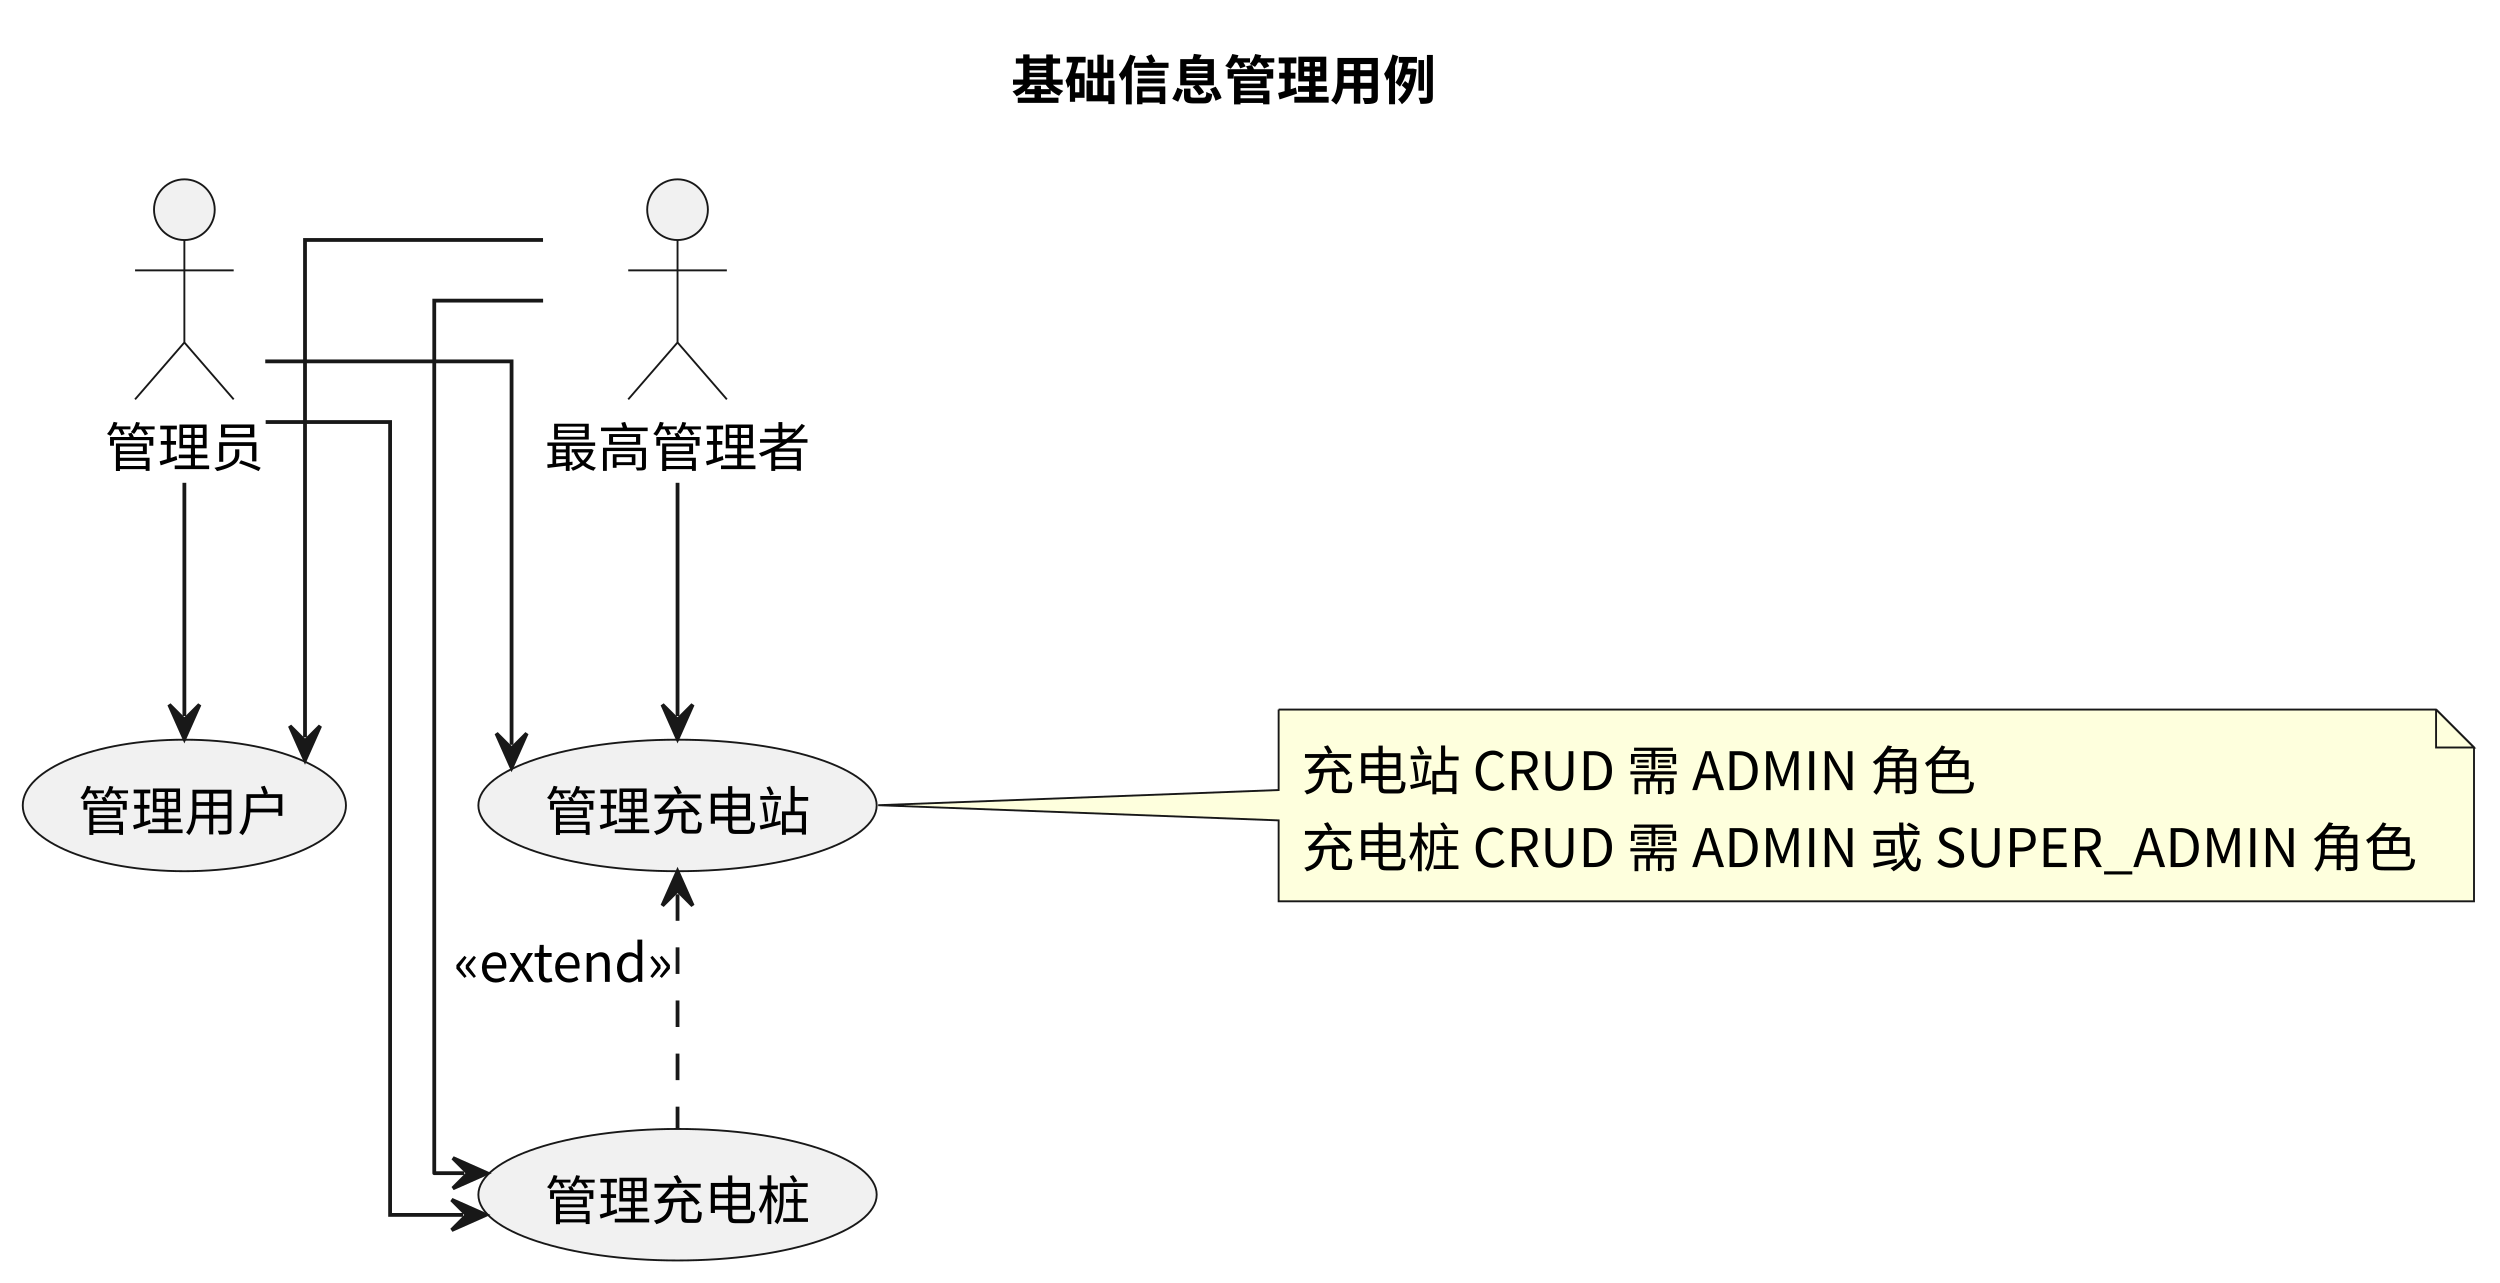
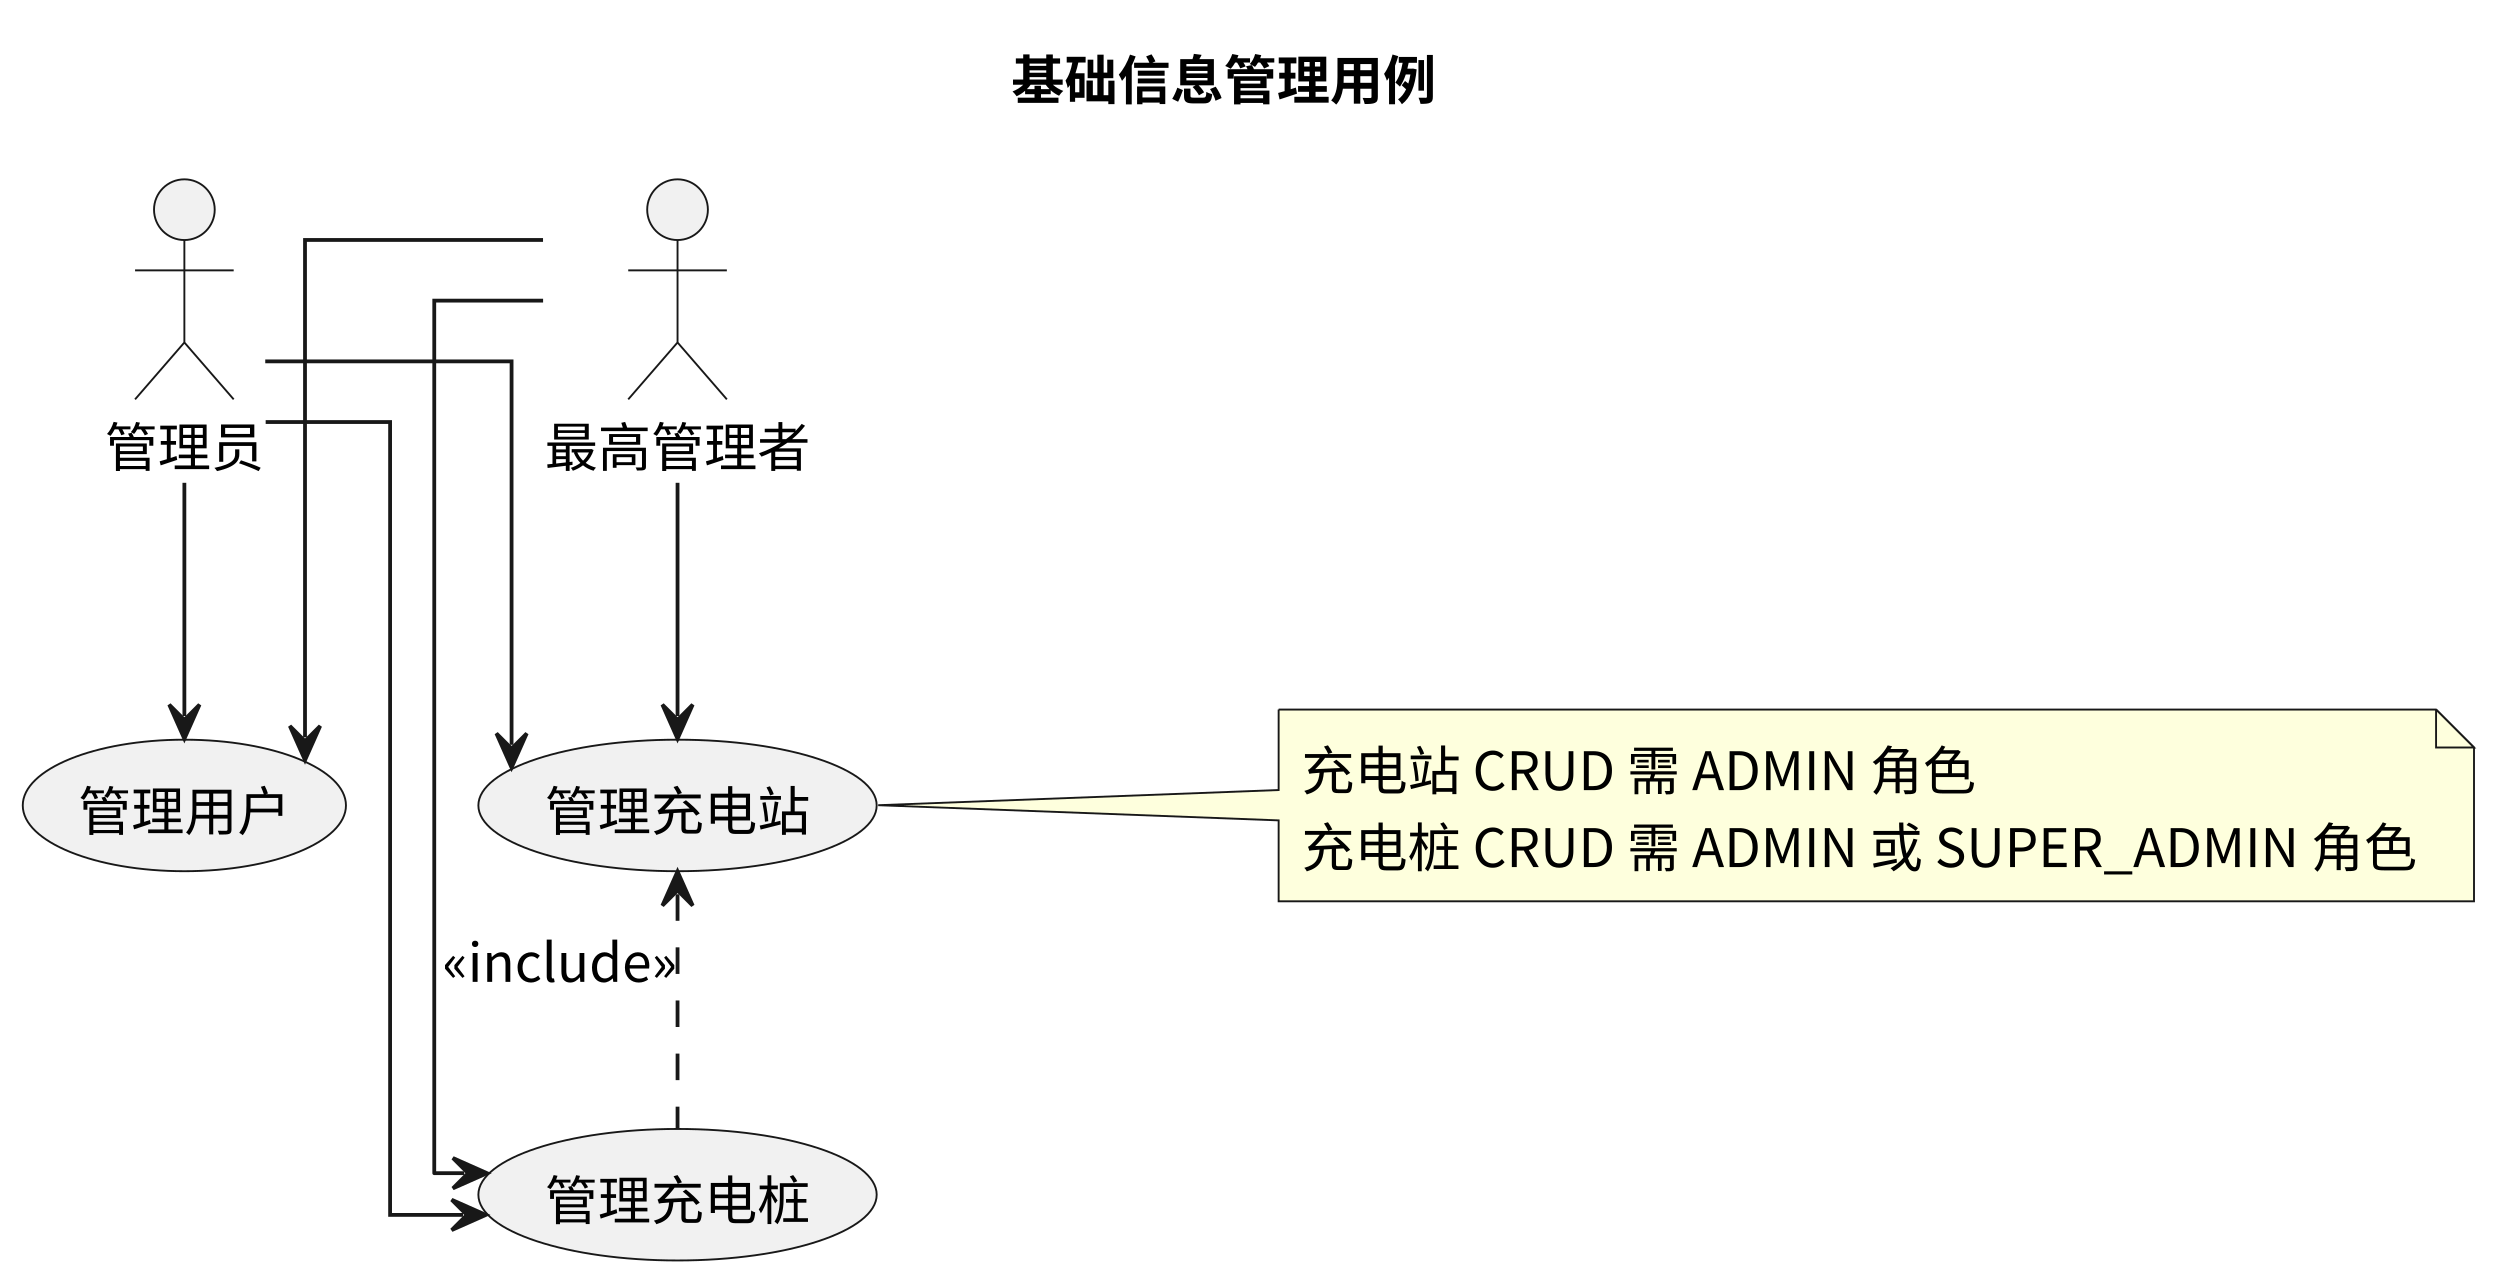
<svg xmlns="http://www.w3.org/2000/svg" contentStyleType="text/css" data-diagram-type="DESCRIPTION" height="338px" preserveAspectRatio="none" style="width:659px;height:338px;background:#FFFFFF;" version="1.1" viewBox="0 0 659 338" width="659px" zoomAndPan="magnify">
  <defs />
  <g>
    <g class="title" data-source-line="3">
      <text fill="#000000" font-family="Noto Sans CJK SC" font-size="14" font-weight="bold" lengthAdjust="spacing" textLength="111.999" x="266.574" y="26.24">基础信息管理用例</text>
    </g>
    <g class="entity" data-entity="A" data-source-line="6" data-uid="ent0002" id="entity_A">
      <ellipse cx="48.6" cy="55.272" fill="#F1F1F1" rx="8" ry="8" style="stroke:#181818;stroke-width:0.5;" />
      <path d="M48.6,63.272 L48.6,90.272 M35.6,71.272 L61.6,71.272 M48.6,90.272 L35.6,105.272 M48.6,90.272 L61.6,105.272" fill="none" style="stroke:#181818;stroke-width:0.5;" />
      <text fill="#000000" font-family="Noto Sans CJK SC" font-size="14" lengthAdjust="spacing" textLength="42" x="27.6" y="123.012">管理员</text>
    </g>
    <g class="entity" data-entity="SA" data-source-line="7" data-uid="ent0003" id="entity_SA">
      <ellipse cx="178.6" cy="55.272" fill="#F1F1F1" rx="8" ry="8" style="stroke:#181818;stroke-width:0.5;" />
      <path d="M178.6,63.272 L178.6,90.272 M165.6,71.272 L191.6,71.272 M178.6,90.272 L165.6,105.272 M178.6,90.272 L191.6,105.272" fill="none" style="stroke:#181818;stroke-width:0.5;" />
      <text fill="#000000" font-family="Noto Sans CJK SC" font-size="14" lengthAdjust="spacing" textLength="70" x="143.6" y="123.012">最高管理者</text>
    </g>
    <g class="entity" data-entity="....." data-source-line="9" data-uid="ent0004" id="entity_.....">
      <ellipse cx="178.597" cy="212.316" fill="#F1F1F1" rx="52.497" ry="17.334" style="stroke:#181818;stroke-width:0.5;" />
      <text fill="#000000" font-family="Noto Sans CJK SC" font-size="14" lengthAdjust="spacing" textLength="70" x="143.597" y="218.952">管理充电站</text>
    </g>
    <g class="entity" data-entity="....." data-source-line="10" data-uid="ent0005" id="entity_.....">
      <ellipse cx="178.597" cy="314.926" fill="#F1F1F1" rx="52.497" ry="17.334" style="stroke:#181818;stroke-width:0.5;" />
      <text fill="#000000" font-family="Noto Sans CJK SC" font-size="14" lengthAdjust="spacing" textLength="70" x="143.597" y="321.562">管理充电桩</text>
    </g>
    <g class="entity" data-entity="...." data-source-line="11" data-uid="ent0006" id="entity_....">
      <ellipse cx="48.598" cy="212.316" fill="#F1F1F1" rx="42.598" ry="17.334" style="stroke:#181818;stroke-width:0.5;" />
      <text fill="#000000" font-family="Noto Sans CJK SC" font-size="14" lengthAdjust="spacing" textLength="56" x="20.598" y="218.952">管理用户</text>
    </g>
    <g class="entity" data-entity="GMN14" data-source-line="22" data-uid="ent0015" id="entity_GMN14">
      <path d="M337.05,187.042 L337.05,208.252 L231.49,212.252 L337.05,216.252 L337.05,237.586 A0,0 0 0 0 337.05,237.586 L652.147,237.586 A0,0 0 0 0 652.147,237.586 L652.147,197.042 L642.147,187.042 L337.05,187.042 A0,0 0 0 0 337.05,187.042" fill="#FEFFDD" style="stroke:#181818;stroke-width:0.5;" />
      <path d="M642.147,187.042 L642.147,197.042 L652.147,197.042 L642.147,187.042" fill="#FEFFDD" style="stroke:#181818;stroke-width:0.5;" />
      <text fill="#000000" font-family="Noto Sans CJK SC" font-size="14" lengthAdjust="spacing" textLength="177.827" x="343.05" y="208.282">充电站 CRUD 需 ADMIN 角色</text>
      <text fill="#000000" font-family="Noto Sans CJK SC" font-size="14" lengthAdjust="spacing" textLength="294.097" x="343.05" y="228.554">充电桩 CRUD 需 ADMIN 或 SUPER_ADMIN 角色</text>
    </g>
    <g class="link" data-entity-1="A" data-entity-2="....." data-source-line="13" data-uid="lnk7" id="link_A_.....">
      <path d="M69.92,95.252 C95.46,95.252 134.85,95.252 134.85,95.252 C134.85,95.252 134.85,168.022 134.85,196.332" fill="none" id="A-to-管理充电站" style="stroke:#181818;stroke-width:1;" />
      <polygon fill="#181818" points="134.85,202.332,138.85,193.332,134.85,197.332,130.85,193.332,134.85,202.332" style="stroke:#181818;stroke-width:1;" />
    </g>
    <g class="link" data-entity-1="A" data-entity-2="....." data-source-line="14" data-uid="lnk8" id="link_A_.....">
      <path d="M70.03,111.252 C85.19,111.252 102.83,111.252 102.83,111.252 C102.83,111.252 102.83,320.252 102.83,320.252 C102.83,320.252 108.16,320.252 122.06,320.252" fill="none" id="A-to-管理充电桩" style="stroke:#181818;stroke-width:1;" />
      <polygon fill="#181818" points="128.06,320.252,119.06,316.252,123.06,320.252,119.06,324.252,128.06,320.252" style="stroke:#181818;stroke-width:1;" />
    </g>
    <g class="link" data-entity-1="A" data-entity-2="...." data-source-line="15" data-uid="lnk9" id="link_A_....">
      <path d="M48.6,127.272 C48.6,150.042 48.6,171.332 48.6,188.742" fill="none" id="A-to-管理用户" style="stroke:#181818;stroke-width:1;" />
      <polygon fill="#181818" points="48.6,194.742,52.6,185.742,48.6,189.742,44.6,185.742,48.6,194.742" style="stroke:#181818;stroke-width:1;" />
    </g>
    <g class="link" data-entity-1="SA" data-entity-2="....." data-source-line="16" data-uid="lnk10" id="link_SA_.....">
      <path d="M178.6,127.272 C178.6,150.042 178.6,171.332 178.6,188.742" fill="none" id="SA-to-管理充电站" style="stroke:#181818;stroke-width:1;" />
      <polygon fill="#181818" points="178.6,194.742,182.6,185.742,178.6,189.742,174.6,185.742,178.6,194.742" style="stroke:#181818;stroke-width:1;" />
    </g>
    <g class="link" data-entity-1="SA" data-entity-2="....." data-source-line="17" data-uid="lnk11" id="link_SA_.....">
      <path d="M143.16,79.252 C128.32,79.252 114.47,79.252 114.47,79.252 C114.47,79.252 114.47,309.252 114.47,309.252 C114.47,309.252 114.27,309.252 122.38,309.252" fill="none" id="SA-to-管理充电桩" style="stroke:#181818;stroke-width:1;" />
      <polygon fill="#181818" points="128.38,309.252,119.38,305.252,123.38,309.252,119.38,313.252,128.38,309.252" style="stroke:#181818;stroke-width:1;" />
    </g>
    <g class="link" data-entity-1="SA" data-entity-2="...." data-source-line="18" data-uid="lnk12" id="link_SA_....">
      <path d="M143.14,63.252 C115.02,63.252 80.4,63.252 80.4,63.252 C80.4,63.252 80.4,158.992 80.4,194.362" fill="none" id="SA-to-管理用户" style="stroke:#181818;stroke-width:1;" />
      <polygon fill="#181818" points="80.4,200.362,84.4,191.362,80.4,195.362,76.4,191.362,80.4,200.362" style="stroke:#181818;stroke-width:1;" />
    </g>
    <g class="link" data-entity-1="....." data-entity-2="....." data-source-line="20" data-uid="lnk13" id="link_....._.....">
      <path d="M178.6,235.722 C178.6,254.582 178.6,278.522 178.6,297.422" fill="none" id="管理充电站-backto-管理充电桩" style="stroke:#181818;stroke-width:1;stroke-dasharray:7,7;" />
      <polygon fill="#181818" points="178.6,229.722,174.6,238.722,178.6,234.722,182.6,238.722,178.6,229.722" style="stroke:#181818;stroke-width:1;" />
-       <text fill="#000000" font-family="Noto Sans CJK SC" font-size="14" lengthAdjust="spacing" textLength="58.394" x="119.6" y="258.812">«extend»</text>
+       <text fill="#000000" font-family="Noto Sans CJK SC" font-size="14" lengthAdjust="spacing" textLength="61.852" x="116.6" y="258.812">«include»</text>
    </g>
  </g>
</svg>
